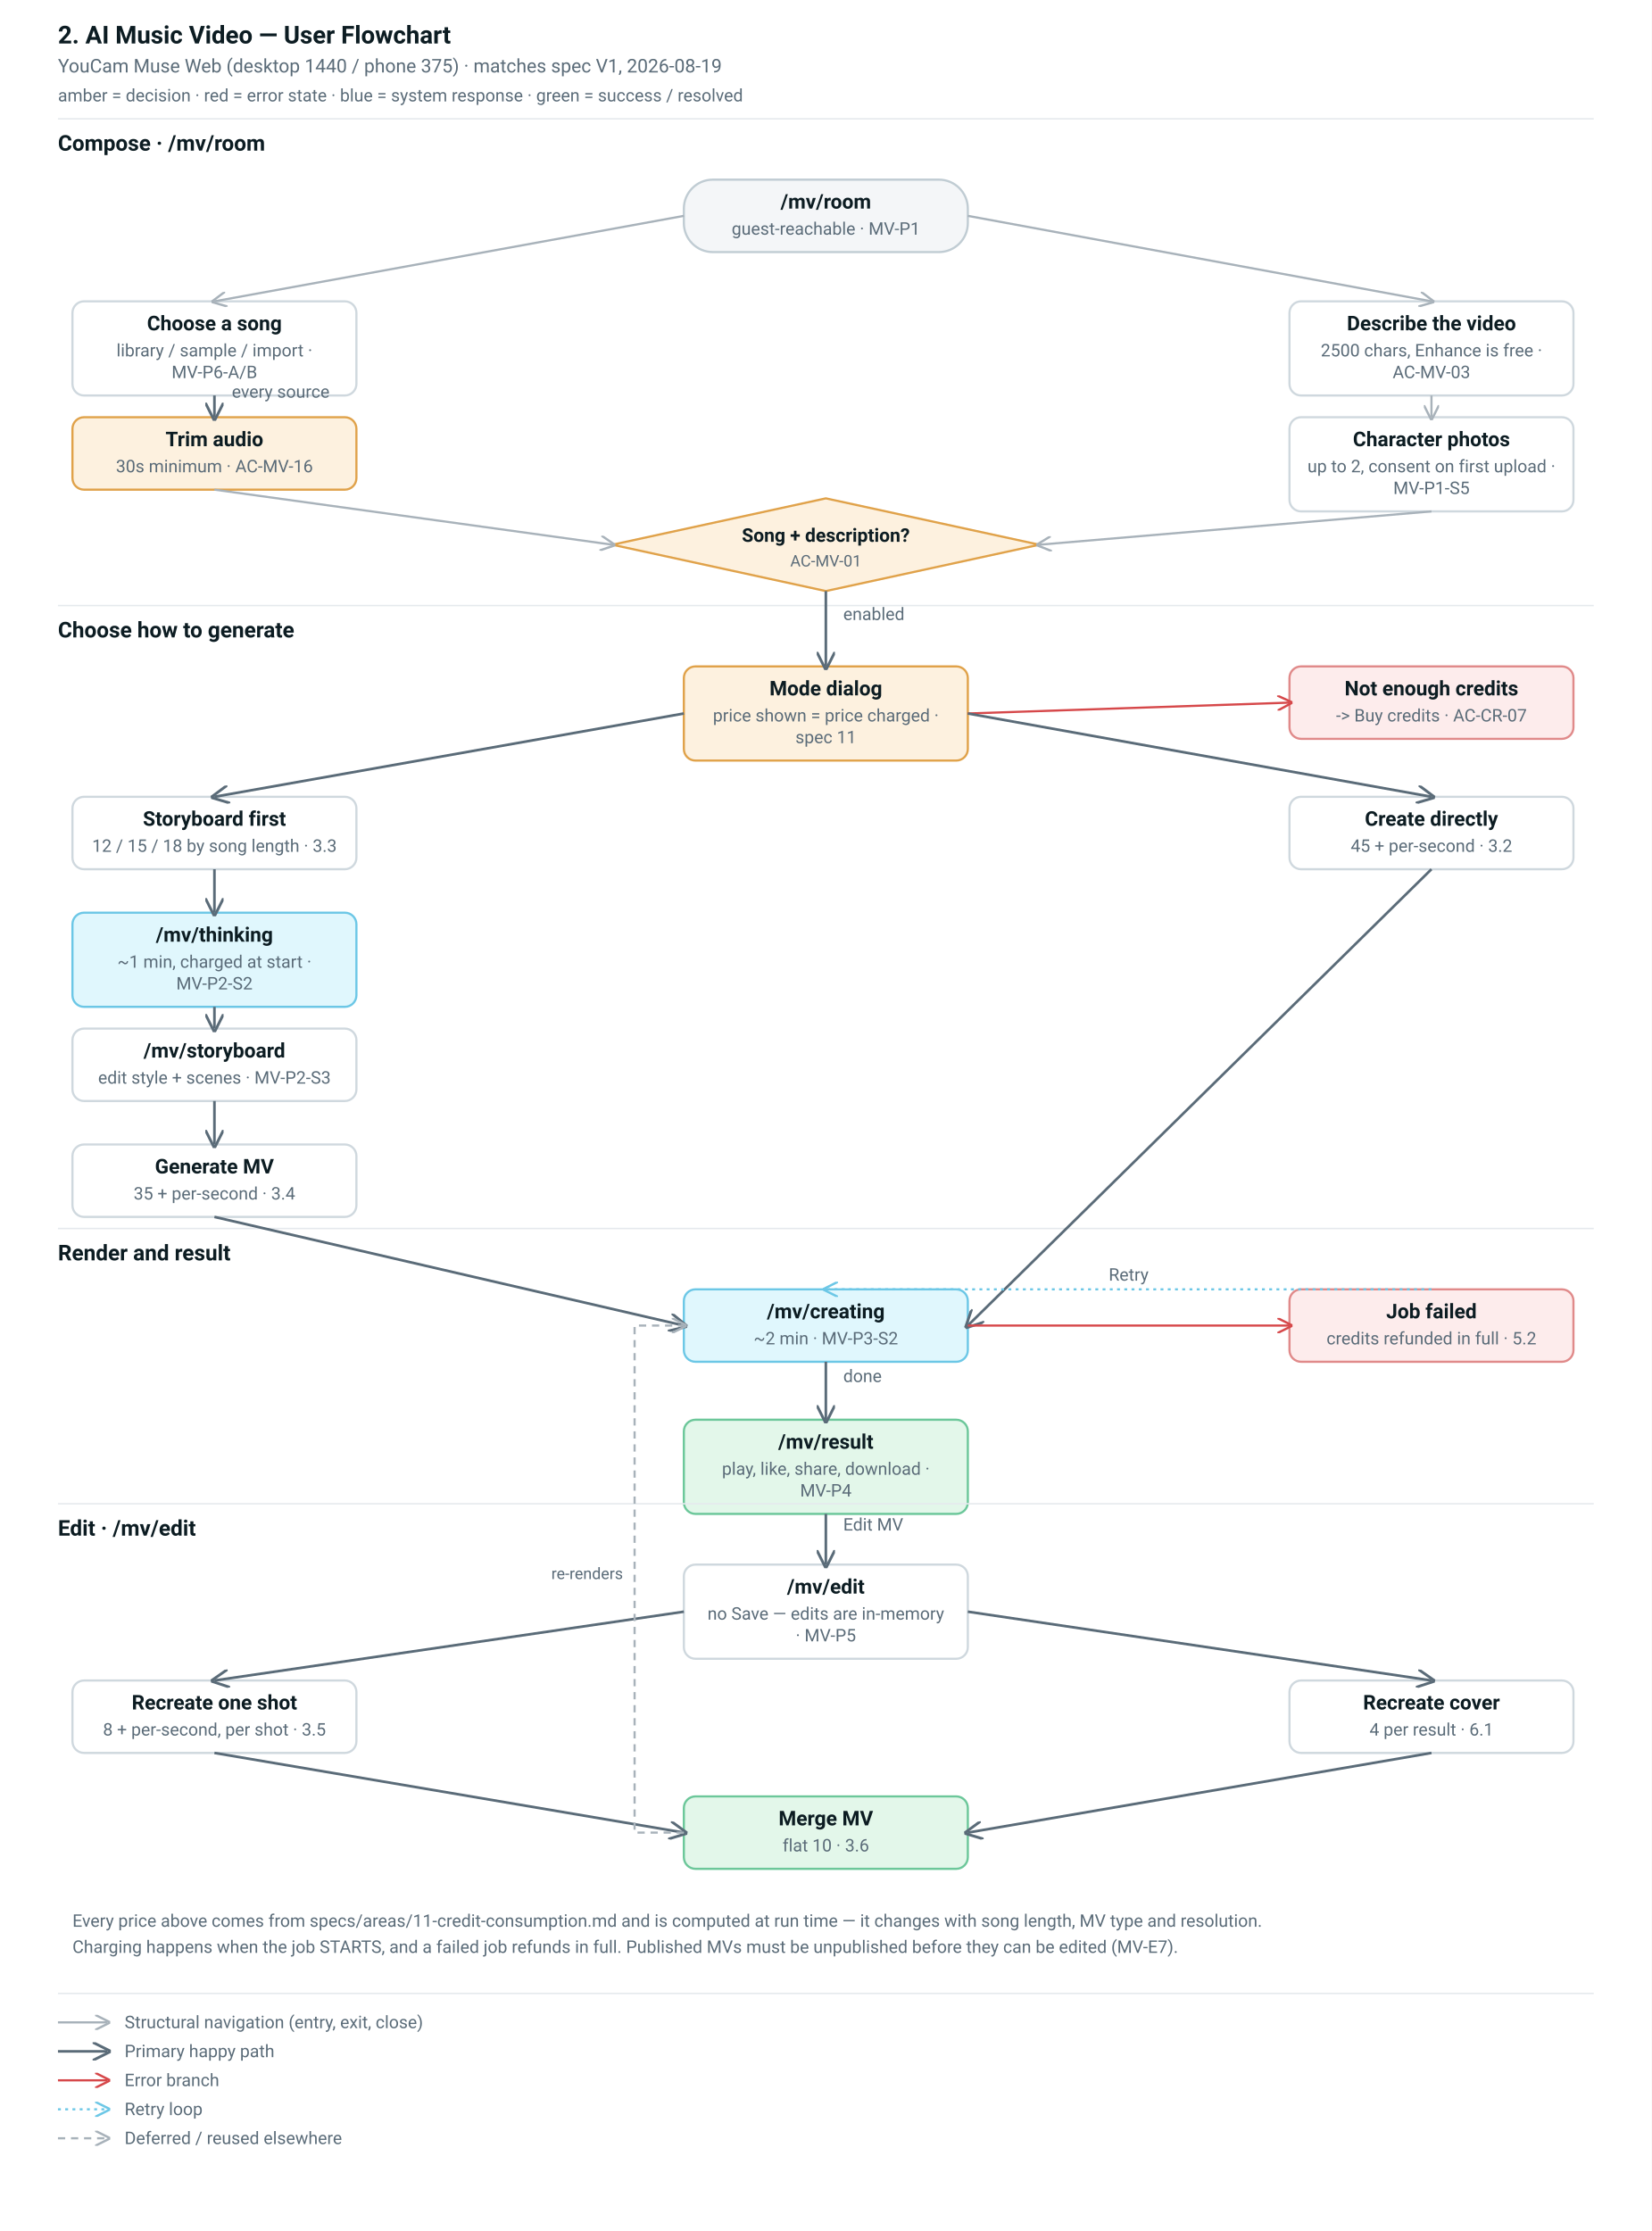
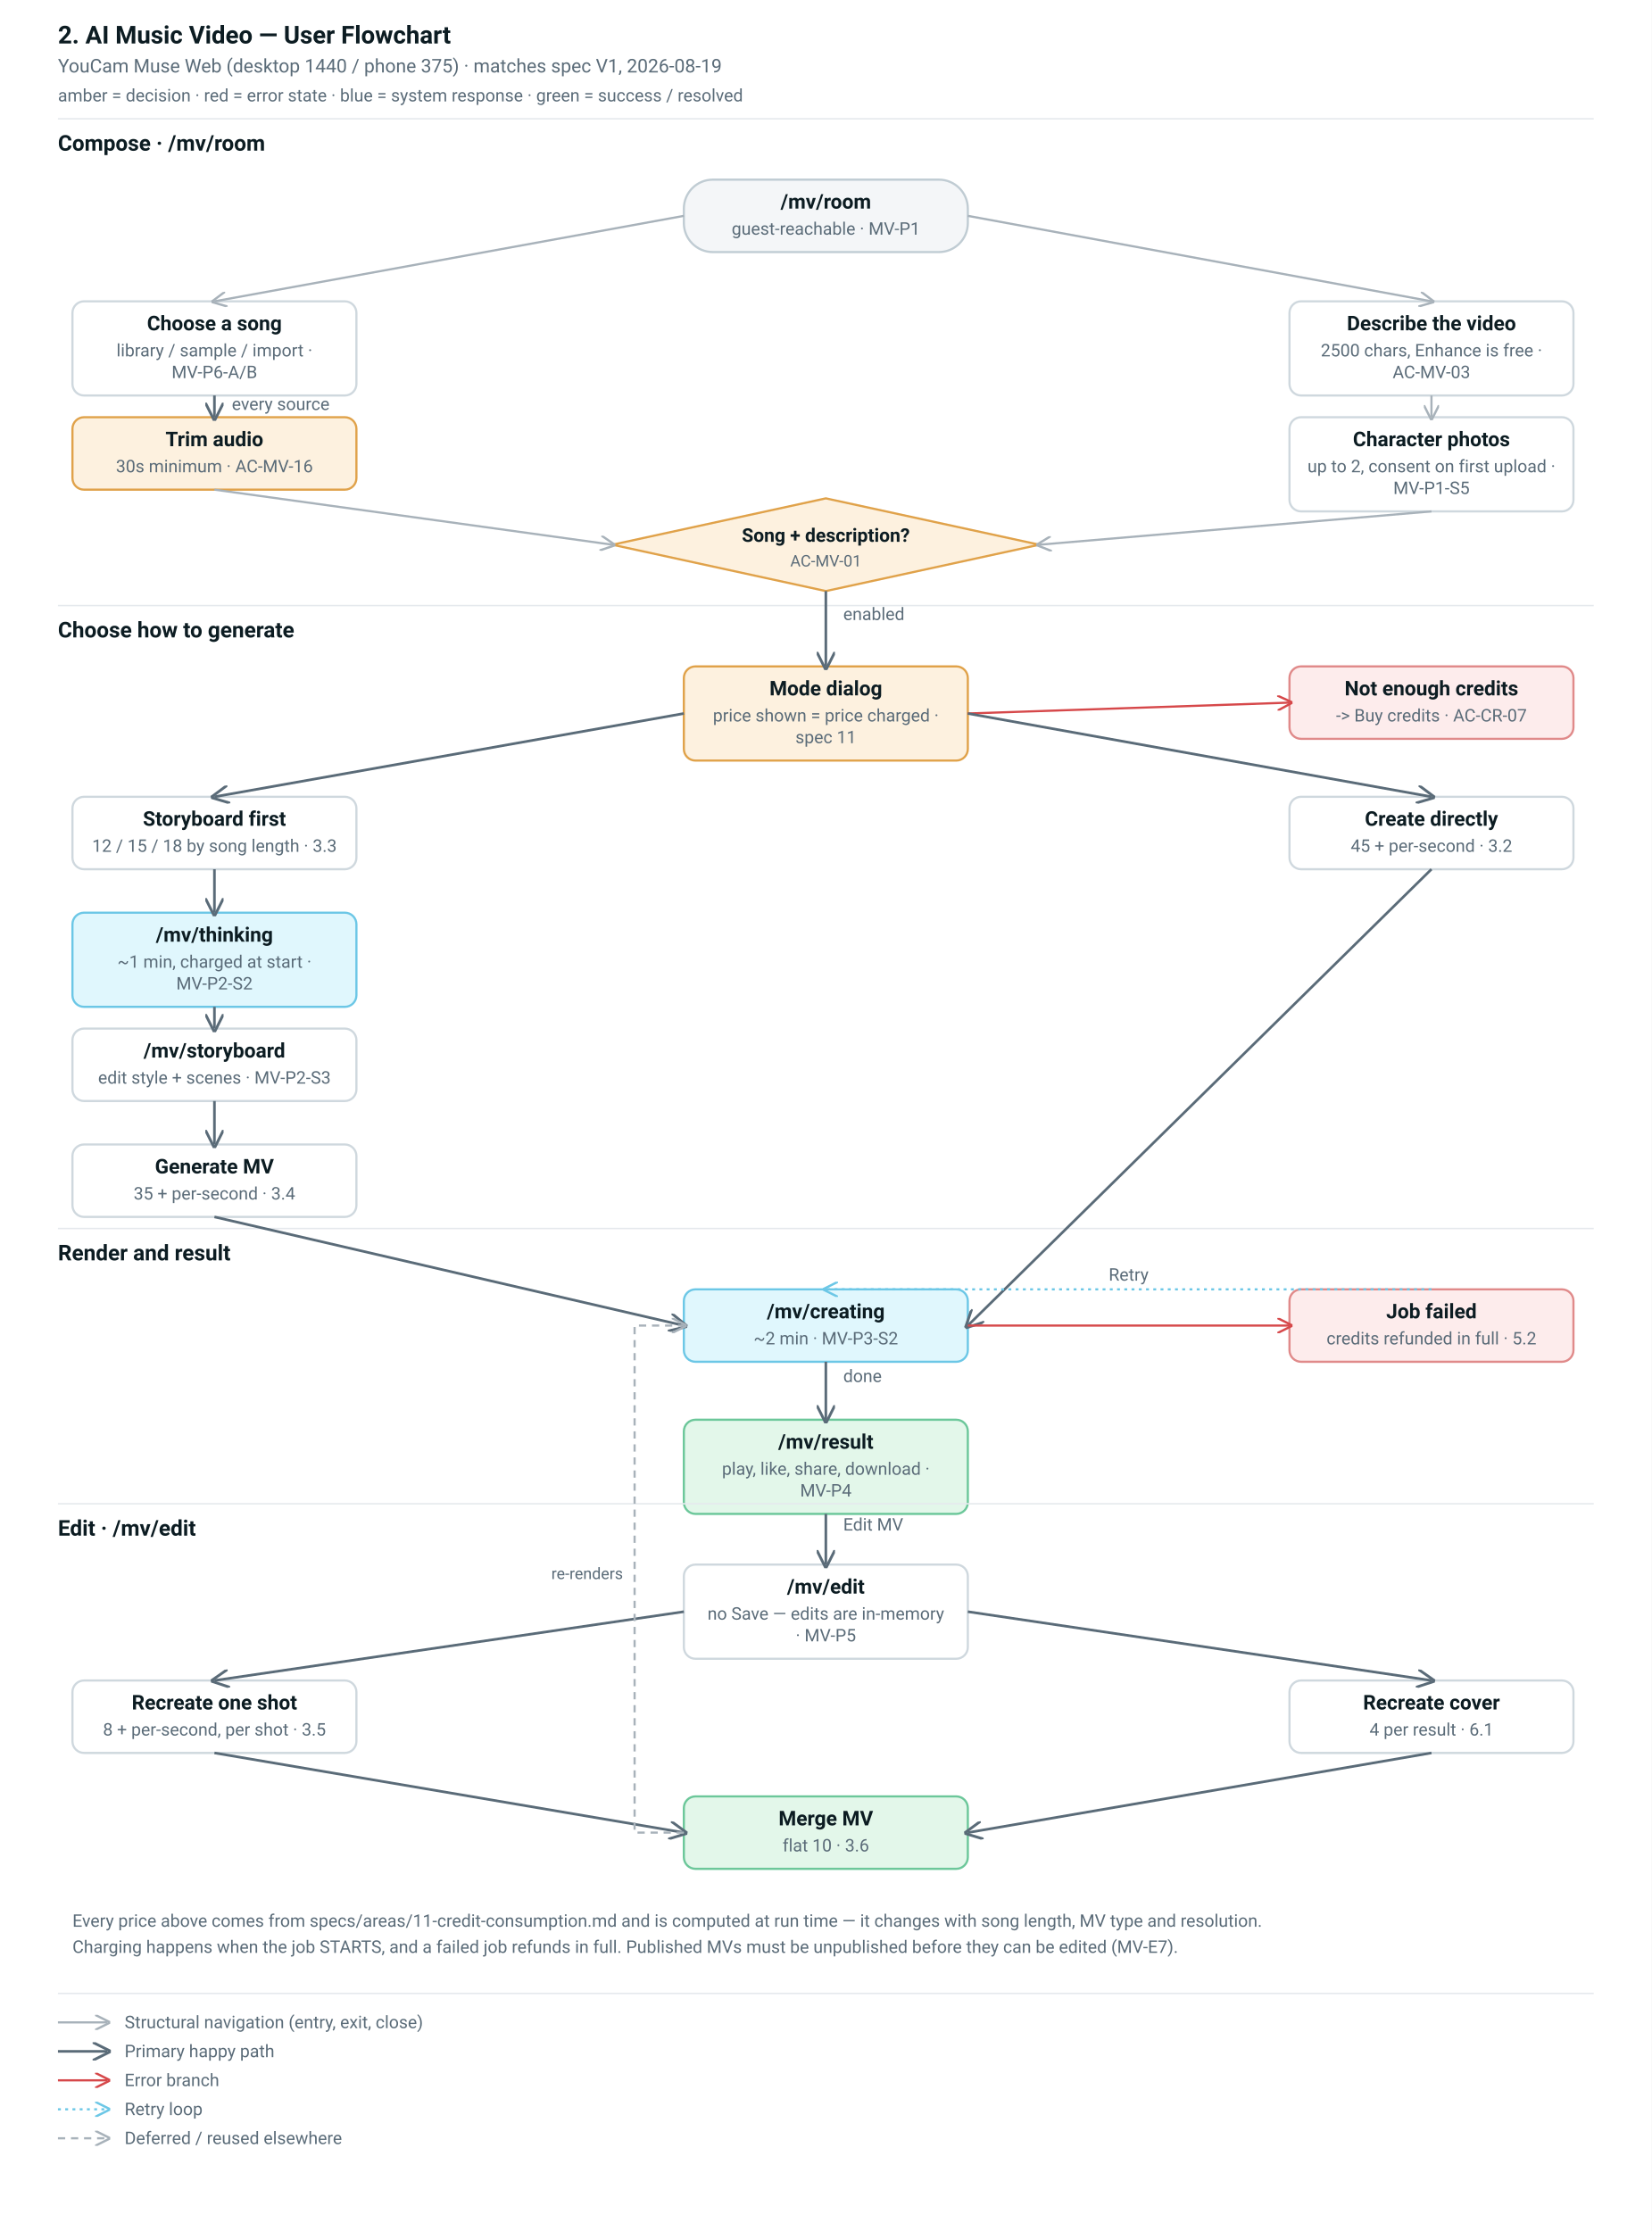
<svg xmlns="http://www.w3.org/2000/svg" width="1140" height="1540" viewBox="0 0 1140 1540" font-family="-apple-system,BlinkMacSystemFont,'Segoe UI',Roboto,sans-serif" role="img">
  <defs>
    <marker id="fc-primary" viewBox="0 0 10 10" refX="8" refY="5" markerWidth="7" markerHeight="7" orient="auto-start-reverse">
      <path d="M0 0 L10 5 L0 10" fill="none" stroke="#5a6b78" stroke-width="1.5" />
    </marker>
    <marker id="fc-error" viewBox="0 0 10 10" refX="8" refY="5" markerWidth="7" markerHeight="7" orient="auto-start-reverse">
      <path d="M0 0 L10 5 L0 10" fill="none" stroke="#d6484a" stroke-width="1.5" />
    </marker>
    <marker id="fc-structural" viewBox="0 0 10 10" refX="8" refY="5" markerWidth="7" markerHeight="7" orient="auto-start-reverse">
      <path d="M0 0 L10 5 L0 10" fill="none" stroke="#a8b2ba" stroke-width="1.5" />
    </marker>
    <marker id="fc-deferred" viewBox="0 0 10 10" refX="8" refY="5" markerWidth="7" markerHeight="7" orient="auto-start-reverse">
      <path d="M0 0 L10 5 L0 10" fill="none" stroke="#a8b2ba" stroke-width="1.5" />
    </marker>
    <marker id="fc-retry" viewBox="0 0 10 10" refX="8" refY="5" markerWidth="7" markerHeight="7" orient="auto-start-reverse">
      <path d="M0 0 L10 5 L0 10" fill="none" stroke="#6cc7e6" stroke-width="1.5" />
    </marker>
  </defs>
  <rect width="1140" height="1540" fill="#ffffff" />
  <text x="40" y="30" font-size="17" font-weight="700" fill="#0c1c22">2. AI Music Video — User Flowchart</text>
  <text x="40" y="50" font-size="13" fill="#5a6b78">YouCam Muse Web (desktop 1440 / phone 375) · matches spec V1, 2026-08-19</text>
  <text x="40" y="70" font-size="12" fill="#5a6b78">amber = decision · red = error state · blue = system response · green = success / resolved</text>
  <g transform="translate(0,80)">
    <line x1="40" y1="2" x2="1100" y2="2" stroke="#e5e9ed" stroke-width="1" />
    <text x="40" y="24" font-size="15" font-weight="700" fill="#0c1c22">Compose  ·  /mv/room</text>
    <rect x="472" y="44" width="196" height="50" rx="20" fill="#f4f6f8" stroke="#c0ccd3" stroke-width="1.5" />
    <text x="570" y="64" font-size="14" font-weight="700" fill="#0c1c22" text-anchor="middle">/mv/room</text>
    <text x="570" y="82" font-size="12" fill="#5a6b78" text-anchor="middle">guest-reachable · MV-P1</text>
    <rect x="50" y="128" width="196" height="65" rx="8" fill="#ffffff" stroke="#cfd8de" stroke-width="1.5" />
    <text x="148" y="148" font-size="14" font-weight="700" fill="#0c1c22" text-anchor="middle">Choose a song</text>
    <text x="148" y="166" font-size="12" fill="#5a6b78" text-anchor="middle">library / sample / import ·</text>
    <text x="148" y="181" font-size="12" fill="#5a6b78" text-anchor="middle">MV-P6-A/B</text>
    <rect x="50" y="208" width="196" height="50" rx="8" fill="#fdf1df" stroke="#e0a24a" stroke-width="1.5" />
    <text x="148" y="228" font-size="14" font-weight="700" fill="#0c1c22" text-anchor="middle">Trim audio</text>
    <text x="148" y="246" font-size="12" fill="#5a6b78" text-anchor="middle">30s minimum · AC-MV-16</text>
    <line x1="472" y1="69" x2="148" y2="128" stroke="#a8b2ba" stroke-width="1.5" marker-end="url(#fc-structural)" />
    <line x1="148" y1="193" x2="148" y2="208" stroke="#5a6b78" stroke-width="1.8" marker-end="url(#fc-primary)" />
-     <text x="160" y="194.5" font-size="12" fill="#5a6b78" text-anchor="start">every source</text>
+     <text x="160" y="203" font-size="12" fill="#5a6b78" text-anchor="start">every source</text>
    <rect x="890" y="128" width="196" height="65" rx="8" fill="#ffffff" stroke="#cfd8de" stroke-width="1.5" />
    <text x="988" y="148" font-size="14" font-weight="700" fill="#0c1c22" text-anchor="middle">Describe the video</text>
    <text x="988" y="166" font-size="12" fill="#5a6b78" text-anchor="middle">2500 chars, Enhance is free ·</text>
    <text x="988" y="181" font-size="12" fill="#5a6b78" text-anchor="middle">AC-MV-03</text>
    <rect x="890" y="208" width="196" height="65" rx="8" fill="#ffffff" stroke="#cfd8de" stroke-width="1.5" />
    <text x="988" y="228" font-size="14" font-weight="700" fill="#0c1c22" text-anchor="middle">Character photos</text>
    <text x="988" y="246" font-size="12" fill="#5a6b78" text-anchor="middle">up to 2, consent on first upload ·</text>
    <text x="988" y="261" font-size="12" fill="#5a6b78" text-anchor="middle">MV-P1-S5</text>
    <line x1="668" y1="69" x2="988" y2="128" stroke="#a8b2ba" stroke-width="1.5" marker-end="url(#fc-structural)" />
    <line x1="988" y1="193" x2="988" y2="208" stroke="#a8b2ba" stroke-width="1.5" marker-end="url(#fc-structural)" />
    <polygon points="570,264 717.326,296 570,328 422.674,296" fill="#fdf1df" stroke="#e0a24a" stroke-width="1.5" />
    <text x="570" y="294" font-size="13" font-weight="700" fill="#0c1c22" text-anchor="middle">Song + description?</text>
    <text x="570" y="311" font-size="11" fill="#5a6b78" text-anchor="middle">AC-MV-01</text>
    <line x1="148" y1="258" x2="422.674" y2="296" stroke="#a8b2ba" stroke-width="1.5" marker-end="url(#fc-structural)" />
    <line x1="988" y1="273" x2="717.326" y2="296" stroke="#a8b2ba" stroke-width="1.5" marker-end="url(#fc-structural)" />
    <line x1="40" y1="338" x2="1100" y2="338" stroke="#e5e9ed" stroke-width="1" />
    <text x="40" y="360" font-size="15" font-weight="700" fill="#0c1c22">Choose how to generate</text>
    <rect x="472" y="380" width="196" height="65" rx="8" fill="#fdf1df" stroke="#e0a24a" stroke-width="1.5" />
    <text x="570" y="400" font-size="14" font-weight="700" fill="#0c1c22" text-anchor="middle">Mode dialog</text>
    <text x="570" y="418" font-size="12" fill="#5a6b78" text-anchor="middle">price shown = price charged ·</text>
    <text x="570" y="433" font-size="12" fill="#5a6b78" text-anchor="middle">spec 11</text>
    <line x1="570" y1="328" x2="570" y2="380" stroke="#5a6b78" stroke-width="1.8" marker-end="url(#fc-primary)" />
    <text x="582" y="348" font-size="12" fill="#5a6b78" text-anchor="start">enabled</text>
    <rect x="890" y="380" width="196" height="50" rx="8" fill="#fdecec" stroke="#e08a8a" stroke-width="1.5" />
    <text x="988" y="400" font-size="14" font-weight="700" fill="#0c1c22" text-anchor="middle">Not enough credits</text>
    <text x="988" y="418" font-size="12" fill="#5a6b78" text-anchor="middle">-&gt; Buy credits · AC-CR-07</text>
    <line x1="668" y1="412.5" x2="890" y2="405" stroke="#d6484a" stroke-width="1.5" marker-end="url(#fc-error)" />
    <rect x="50" y="470" width="196" height="50" rx="8" fill="#ffffff" stroke="#cfd8de" stroke-width="1.5" />
    <text x="148" y="490" font-size="14" font-weight="700" fill="#0c1c22" text-anchor="middle">Storyboard first</text>
    <text x="148" y="508" font-size="12" fill="#5a6b78" text-anchor="middle">12 / 15 / 18 by song length · 3.3</text>
    <rect x="890" y="470" width="196" height="50" rx="8" fill="#ffffff" stroke="#cfd8de" stroke-width="1.5" />
    <text x="988" y="490" font-size="14" font-weight="700" fill="#0c1c22" text-anchor="middle">Create directly</text>
    <text x="988" y="508" font-size="12" fill="#5a6b78" text-anchor="middle">45 + per-second · 3.2</text>
    <line x1="472" y1="412.5" x2="148" y2="470" stroke="#5a6b78" stroke-width="1.8" marker-end="url(#fc-primary)" />
    <line x1="668" y1="412.5" x2="988" y2="470" stroke="#5a6b78" stroke-width="1.8" marker-end="url(#fc-primary)" />
    <rect x="50" y="550" width="196" height="65" rx="8" fill="#e0f7fd" stroke="#6cc7e6" stroke-width="1.5" />
    <text x="148" y="570" font-size="14" font-weight="700" fill="#0c1c22" text-anchor="middle">/mv/thinking</text>
    <text x="148" y="588" font-size="12" fill="#5a6b78" text-anchor="middle">~1 min, charged at start ·</text>
    <text x="148" y="603" font-size="12" fill="#5a6b78" text-anchor="middle">MV-P2-S2</text>
    <rect x="50" y="630" width="196" height="50" rx="8" fill="#ffffff" stroke="#cfd8de" stroke-width="1.5" />
    <text x="148" y="650" font-size="14" font-weight="700" fill="#0c1c22" text-anchor="middle">/mv/storyboard</text>
    <text x="148" y="668" font-size="12" fill="#5a6b78" text-anchor="middle">edit style + scenes · MV-P2-S3</text>
    <line x1="148" y1="520" x2="148" y2="550" stroke="#5a6b78" stroke-width="1.8" marker-end="url(#fc-primary)" />
    <line x1="148" y1="615" x2="148" y2="630" stroke="#5a6b78" stroke-width="1.8" marker-end="url(#fc-primary)" />
    <rect x="50" y="710" width="196" height="50" rx="8" fill="#ffffff" stroke="#cfd8de" stroke-width="1.5" />
    <text x="148" y="730" font-size="14" font-weight="700" fill="#0c1c22" text-anchor="middle">Generate MV</text>
    <text x="148" y="748" font-size="12" fill="#5a6b78" text-anchor="middle">35 + per-second · 3.4</text>
    <line x1="148" y1="680" x2="148" y2="710" stroke="#5a6b78" stroke-width="1.8" marker-end="url(#fc-primary)" />
    <line x1="40" y1="768" x2="1100" y2="768" stroke="#e5e9ed" stroke-width="1" />
    <text x="40" y="790" font-size="15" font-weight="700" fill="#0c1c22">Render and result</text>
    <rect x="472" y="810" width="196" height="50" rx="8" fill="#e0f7fd" stroke="#6cc7e6" stroke-width="1.5" />
    <text x="570" y="830" font-size="14" font-weight="700" fill="#0c1c22" text-anchor="middle">/mv/creating</text>
    <text x="570" y="848" font-size="12" fill="#5a6b78" text-anchor="middle">~2 min · MV-P3-S2</text>
    <line x1="148" y1="760" x2="472" y2="835" stroke="#5a6b78" stroke-width="1.8" marker-end="url(#fc-primary)" />
    <line x1="988" y1="520" x2="668" y2="835" stroke="#5a6b78" stroke-width="1.8" marker-end="url(#fc-primary)" />
    <rect x="890" y="810" width="196" height="50" rx="8" fill="#fdecec" stroke="#e08a8a" stroke-width="1.5" />
    <text x="988" y="830" font-size="14" font-weight="700" fill="#0c1c22" text-anchor="middle">Job failed</text>
    <text x="988" y="848" font-size="12" fill="#5a6b78" text-anchor="middle">credits refunded in full · 5.2</text>
    <line x1="668" y1="835" x2="890" y2="835" stroke="#d6484a" stroke-width="1.5" marker-end="url(#fc-error)" />
    <line x1="988" y1="810" x2="570" y2="810" stroke="#6cc7e6" stroke-width="1.5" stroke-dasharray="2 3" marker-end="url(#fc-retry)" />
    <text x="779" y="804" font-size="12" fill="#5a6b78" text-anchor="middle">Retry</text>
    <rect x="472" y="900" width="196" height="65" rx="8" fill="#e3f7ea" stroke="#6cc79a" stroke-width="1.5" />
    <text x="570" y="920" font-size="14" font-weight="700" fill="#0c1c22" text-anchor="middle">/mv/result</text>
    <text x="570" y="938" font-size="12" fill="#5a6b78" text-anchor="middle">play, like, share, download ·</text>
    <text x="570" y="953" font-size="12" fill="#5a6b78" text-anchor="middle">MV-P4</text>
    <line x1="570" y1="860" x2="570" y2="900" stroke="#5a6b78" stroke-width="1.8" marker-end="url(#fc-primary)" />
    <text x="582" y="874" font-size="12" fill="#5a6b78" text-anchor="start">done</text>
    <line x1="40" y1="958" x2="1100" y2="958" stroke="#e5e9ed" stroke-width="1" />
    <text x="40" y="980" font-size="15" font-weight="700" fill="#0c1c22">Edit  ·  /mv/edit</text>
    <rect x="472" y="1000" width="196" height="65" rx="8" fill="#ffffff" stroke="#cfd8de" stroke-width="1.5" />
    <text x="570" y="1020" font-size="14" font-weight="700" fill="#0c1c22" text-anchor="middle">/mv/edit</text>
    <text x="570" y="1038" font-size="12" fill="#5a6b78" text-anchor="middle">no Save — edits are in-memory</text>
    <text x="570" y="1053" font-size="12" fill="#5a6b78" text-anchor="middle">· MV-P5</text>
    <line x1="570" y1="965" x2="570" y2="1000" stroke="#5a6b78" stroke-width="1.8" marker-end="url(#fc-primary)" />
    <text x="582" y="976.5" font-size="12" fill="#5a6b78" text-anchor="start">Edit MV</text>
    <rect x="50" y="1080" width="196" height="50" rx="8" fill="#ffffff" stroke="#cfd8de" stroke-width="1.5" />
    <text x="148" y="1100" font-size="14" font-weight="700" fill="#0c1c22" text-anchor="middle">Recreate one shot</text>
    <text x="148" y="1118" font-size="12" fill="#5a6b78" text-anchor="middle">8 + per-second, per shot · 3.5</text>
    <rect x="890" y="1080" width="196" height="50" rx="8" fill="#ffffff" stroke="#cfd8de" stroke-width="1.5" />
    <text x="988" y="1100" font-size="14" font-weight="700" fill="#0c1c22" text-anchor="middle">Recreate cover</text>
    <text x="988" y="1118" font-size="12" fill="#5a6b78" text-anchor="middle">4 per result · 6.1</text>
    <line x1="472" y1="1032.5" x2="148" y2="1080" stroke="#5a6b78" stroke-width="1.8" marker-end="url(#fc-primary)" />
    <line x1="668" y1="1032.5" x2="988" y2="1080" stroke="#5a6b78" stroke-width="1.8" marker-end="url(#fc-primary)" />
    <rect x="472" y="1160" width="196" height="50" rx="8" fill="#e3f7ea" stroke="#6cc79a" stroke-width="1.5" />
    <text x="570" y="1180" font-size="14" font-weight="700" fill="#0c1c22" text-anchor="middle">Merge MV</text>
    <text x="570" y="1198" font-size="12" fill="#5a6b78" text-anchor="middle">flat 10 · 3.6</text>
    <line x1="148" y1="1130" x2="472" y2="1185" stroke="#5a6b78" stroke-width="1.8" marker-end="url(#fc-primary)" />
    <line x1="988" y1="1130" x2="668" y2="1185" stroke="#5a6b78" stroke-width="1.8" marker-end="url(#fc-primary)" />
    <path d="M472 1185 L438 1185 L438 835 L472 835" fill="none" stroke="#a8b2ba" stroke-width="1.5" stroke-dasharray="5 4" marker-end="url(#fc-deferred)" />
    <text x="430" y="1010" font-size="11" fill="#5a6b78" text-anchor="end">re-renders</text>
    <text x="50" y="1250" font-size="12" fill="#5a6b78">Every price above comes from specs/areas/11-credit-consumption.md and is computed at run time — it changes with song length, MV type and resolution.</text>
    <text x="50" y="1268" font-size="12" fill="#5a6b78">Charging happens when the job STARTS, and a failed job refunds in full. Published MVs must be unpublished before they can be edited (MV-E7).</text>
    <line x1="40" y1="1296" x2="1100" y2="1296" stroke="#e5e9ed" stroke-width="1" />
    <line x1="40" y1="1316" x2="74" y2="1316" stroke="#a8b2ba" stroke-width="1.5" marker-end="url(#fc-structural)" />
    <text x="86" y="1320" font-size="12" fill="#5a6b78">Structural navigation (entry, exit, close)</text>
    <line x1="40" y1="1336" x2="74" y2="1336" stroke="#5a6b78" stroke-width="1.8" marker-end="url(#fc-primary)" />
    <text x="86" y="1340" font-size="12" fill="#5a6b78">Primary happy path</text>
    <line x1="40" y1="1356" x2="74" y2="1356" stroke="#d6484a" stroke-width="1.5" marker-end="url(#fc-error)" />
    <text x="86" y="1360" font-size="12" fill="#5a6b78">Error branch</text>
    <line x1="40" y1="1376" x2="74" y2="1376" stroke="#6cc7e6" stroke-width="1.5" stroke-dasharray="2 3" marker-end="url(#fc-retry)" />
    <text x="86" y="1380" font-size="12" fill="#5a6b78">Retry loop</text>
    <line x1="40" y1="1396" x2="74" y2="1396" stroke="#a8b2ba" stroke-width="1.5" stroke-dasharray="5 4" marker-end="url(#fc-deferred)" />
    <text x="86" y="1400" font-size="12" fill="#5a6b78">Deferred / reused elsewhere</text>
  </g>
</svg>
